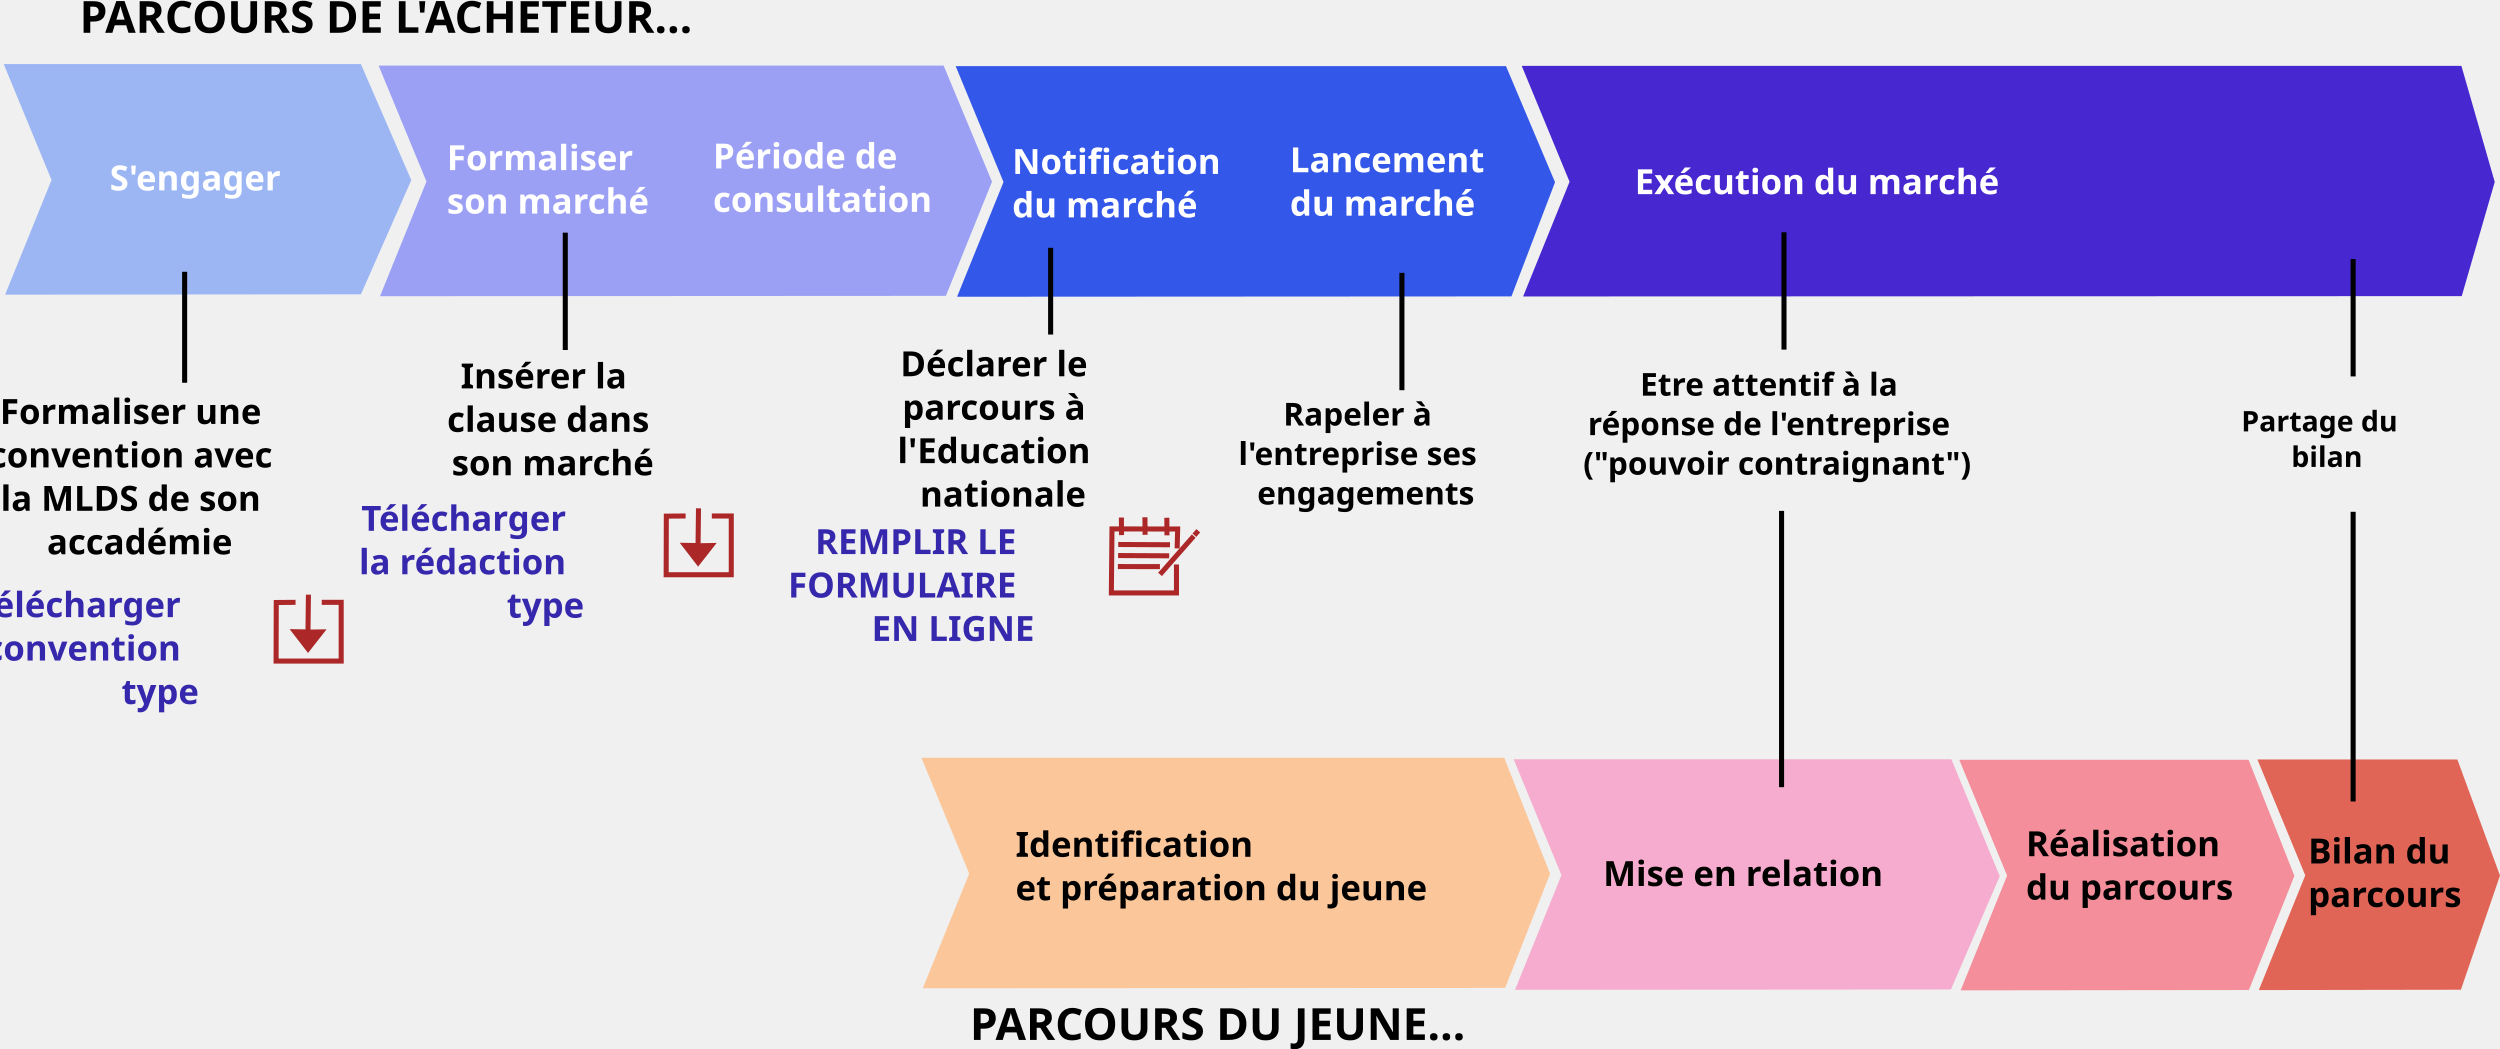
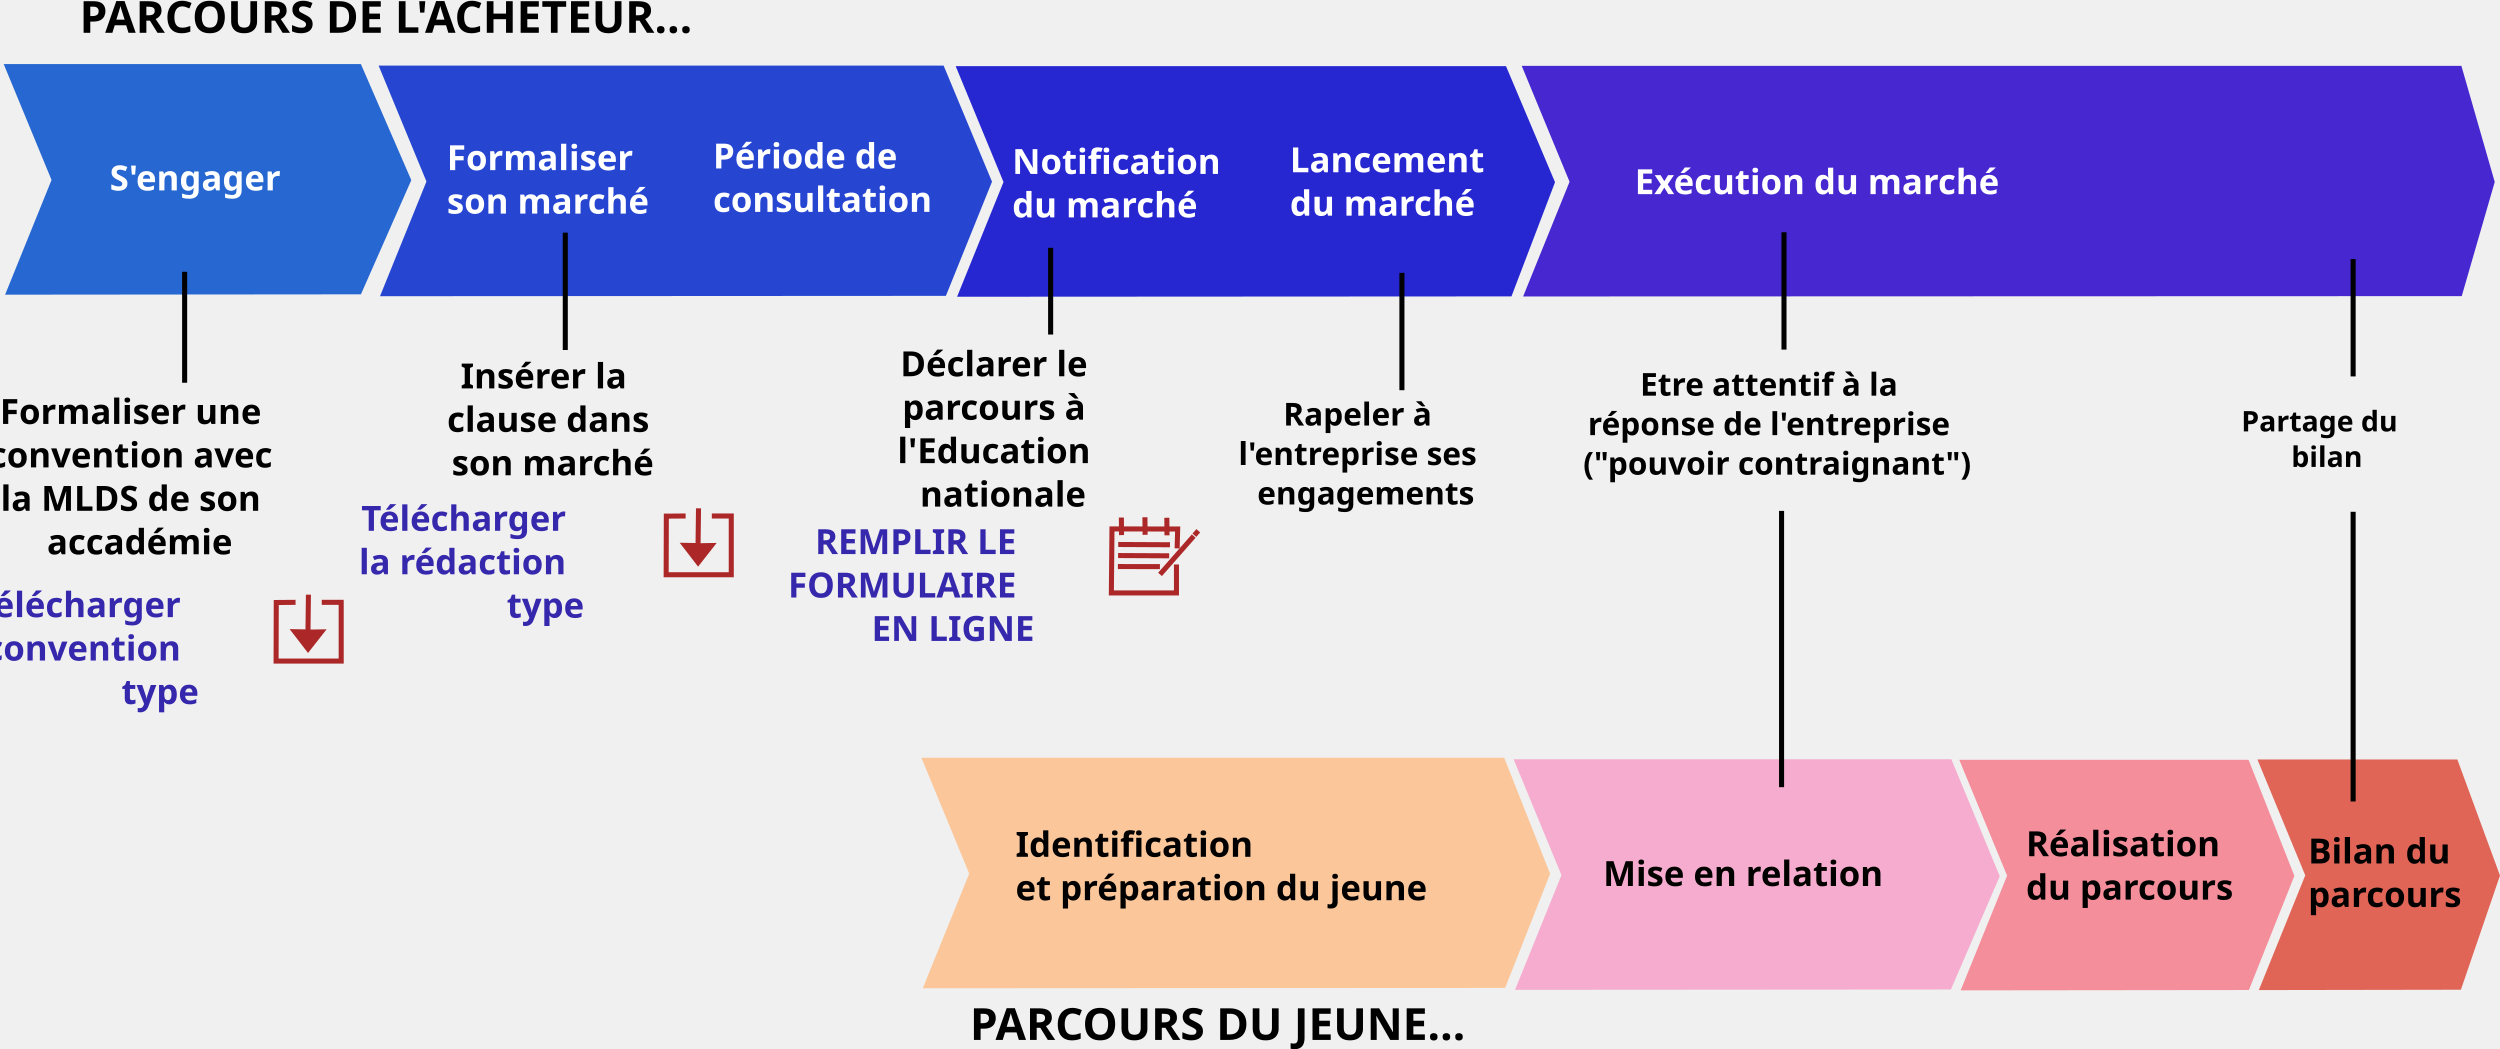
<svg xmlns="http://www.w3.org/2000/svg" xmlns:xlink="http://www.w3.org/1999/xlink" width="208.016mm" height="87.266mm" viewBox="0 0 737.063 309.209" id="svg2" version="1.1">
  <defs id="defs4">
    <linearGradient id="linearGradient4646">
      <stop style="stop-color:#ffffff;stop-opacity:1;" offset="0" id="stop4648" />
      <stop style="stop-color:#ffffff;stop-opacity:0;" offset="1" id="stop4650" />
    </linearGradient>
    <linearGradient xlink:href="#linearGradient4646" id="linearGradient4652" x1="548.128" y1="427.649" x2="671.086" y2="427.649" gradientUnits="userSpaceOnUse" />
  </defs>
  <g id="layer1" transform="translate(-6.944617,-107.0044)">
-     <path style="color:#000000;display:inline;overflow:visible;visibility:visible;fill:#9cb6f4;fill-opacity:1;fill-rule:nonzero;stroke:none;stroke-width:1px;stroke-linecap:butt;stroke-linejoin:miter;stroke-miterlimit:4;stroke-dasharray:none;stroke-dashoffset:0;stroke-opacity:1;marker:none;enable-background:accumulate" d="m 8.05,125.899 105.292,0 14.866,34.218 L 113.353,193.78 8.448,193.883 22.14,160.063 8.03,125.884" id="path4136" />
+     <path style="color:#000000;display:inline;overflow:visible;visibility:visible;fill:#2767d1;fill-opacity:1;fill-rule:nonzero;stroke:none;stroke-width:1px;stroke-linecap:butt;stroke-linejoin:miter;stroke-miterlimit:4;stroke-dasharray:none;stroke-dashoffset:0;stroke-opacity:1;marker:none;enable-background:accumulate" d="m 8.05,125.899 105.292,0 14.866,34.218 L 113.353,193.78 8.448,193.883 22.14,160.063 8.03,125.884" id="path4136" />
    <text xml:space="preserve" style="font-style:normal;font-variant:normal;font-weight:bold;font-stretch:normal;font-size:10.245px;line-height:125%;font-family:Sans;-inkscape-font-specification:'Sans, Bold';text-align:start;letter-spacing:0px;word-spacing:0px;writing-mode:lr-tb;text-anchor:start;fill:#ffffff;fill-opacity:1;stroke:none;stroke-width:1px;stroke-linecap:butt;stroke-linejoin:miter;stroke-opacity:1" x="39.286" y="163.143" id="text4144">
      <tspan id="tspan4146" x="39.286" y="163.143">S'engager</tspan>
      <tspan x="39.286" y="175.95" id="tspan4152" />
    </text>
-     <path style="color:#000000;display:inline;overflow:visible;visibility:visible;fill:#9ca0f4;fill-opacity:1;fill-rule:nonzero;stroke:none;stroke-width:1px;stroke-linecap:butt;stroke-linejoin:miter;stroke-miterlimit:4;stroke-dasharray:none;stroke-dashoffset:0;stroke-opacity:1;marker:none;enable-background:accumulate" d="m 118.582,126.352 166.568,0 14.264,34.218 -13.597,33.663 -166.836,0.102 13.691,-33.82 -14.11,-34.179" id="path4136-1" />
+     <path style="color:#000000;display:inline;overflow:visible;visibility:visible;fill:#2646d2;fill-opacity:1;fill-rule:nonzero;stroke:none;stroke-width:1px;stroke-linecap:butt;stroke-linejoin:miter;stroke-miterlimit:4;stroke-dasharray:none;stroke-dashoffset:0;stroke-opacity:1;marker:none;enable-background:accumulate" d="m 118.582,126.352 166.568,0 14.264,34.218 -13.597,33.663 -166.836,0.102 13.691,-33.82 -14.11,-34.179" id="path4136-1" />
    <text xml:space="preserve" style="font-style:normal;font-variant:normal;font-weight:bold;font-stretch:normal;font-size:10.245px;line-height:125%;font-family:Sans;-inkscape-font-specification:'Sans, Bold';text-align:start;letter-spacing:0px;word-spacing:0px;writing-mode:lr-tb;text-anchor:start;fill:#ffffff;fill-opacity:1;stroke:none;stroke-width:1px;stroke-linecap:butt;stroke-linejoin:miter;stroke-opacity:1" x="138.7" y="157.168" id="text4144-2">
      <tspan x="138.7" y="157.168" id="tspan4152-0">Formaliser</tspan>
      <tspan x="138.7" y="169.975" id="tspan4192">son marché</tspan>
    </text>
    <text xml:space="preserve" style="font-style:normal;font-variant:normal;font-weight:bold;font-stretch:normal;font-size:10.245px;line-height:125%;font-family:Sans;-inkscape-font-specification:'Sans, Bold';text-align:start;letter-spacing:0px;word-spacing:0px;writing-mode:lr-tb;text-anchor:start;fill:#ffffff;fill-opacity:1;stroke:none;stroke-width:1px;stroke-linecap:butt;stroke-linejoin:miter;stroke-opacity:1" x="217.158" y="156.67" id="text4144-2-8">
      <tspan x="217.158" y="156.67" id="tspan4192-5">Période de</tspan>
      <tspan x="217.158" y="169.477" id="tspan4217">consultation</tspan>
    </text>
-     <path style="color:#000000;display:inline;overflow:visible;visibility:visible;fill:#3357e8;fill-opacity:1;fill-rule:nonzero;stroke:none;stroke-width:1px;stroke-linecap:butt;stroke-linejoin:miter;stroke-miterlimit:4;stroke-dasharray:none;stroke-dashoffset:0;stroke-opacity:1;marker:none;enable-background:accumulate" d="m 288.714,126.509 162.24,0 14.452,34.218 -12.844,33.663 -163.449,0.102 13.691,-33.82 -14.11,-34.179" id="path4136-1-0" />
+     <path style="color:#000000;display:inline;overflow:visible;visibility:visible;fill:#2727d1;fill-opacity:1;fill-rule:nonzero;stroke:none;stroke-width:1px;stroke-linecap:butt;stroke-linejoin:miter;stroke-miterlimit:4;stroke-dasharray:none;stroke-dashoffset:0;stroke-opacity:1;marker:none;enable-background:accumulate" d="m 288.714,126.509 162.24,0 14.452,34.218 -12.844,33.663 -163.449,0.102 13.691,-33.82 -14.11,-34.179" id="path4136-1-0" />
    <text xml:space="preserve" style="font-style:normal;font-variant:normal;font-weight:bold;font-stretch:normal;font-size:10.245px;line-height:125%;font-family:Sans;-inkscape-font-specification:'Sans, Bold';text-align:start;letter-spacing:0px;word-spacing:0px;writing-mode:lr-tb;text-anchor:start;fill:#ffffff;fill-opacity:1;stroke:none;stroke-width:1px;stroke-linecap:butt;stroke-linejoin:miter;stroke-opacity:1" x="305.373" y="158.283" id="text4144-2-9">
      <tspan x="305.373" y="158.283" id="tspan4192-3">Notification</tspan>
      <tspan x="305.373" y="171.09" id="tspan4273">du marché</tspan>
    </text>
    <text xml:space="preserve" style="font-style:normal;font-variant:normal;font-weight:bold;font-stretch:normal;font-size:10.245px;line-height:125%;font-family:Sans;-inkscape-font-specification:'Sans, Bold';text-align:start;letter-spacing:0px;word-spacing:0px;writing-mode:lr-tb;text-anchor:start;fill:#ffffff;fill-opacity:1;stroke:none;stroke-width:1px;stroke-linecap:butt;stroke-linejoin:miter;stroke-opacity:1" x="387.237" y="157.785" id="text4144-2-8-8">
      <tspan x="387.237" y="157.785" id="tspan4217-6">Lancement</tspan>
      <tspan x="387.237" y="170.592" id="tspan4277">du marché</tspan>
    </text>
    <text xml:space="preserve" style="font-style:normal;font-variant:normal;font-weight:bold;font-stretch:normal;font-size:10.245px;line-height:125%;font-family:Sans;-inkscape-font-specification:'Sans, Bold';text-align:center;letter-spacing:0px;word-spacing:0px;writing-mode:lr-tb;text-anchor:middle;fill:#000000;fill-opacity:1;stroke:none;stroke-width:1px;stroke-linecap:butt;stroke-linejoin:miter;stroke-opacity:1" x="54.795" y="231.997" id="text4310">
      <tspan id="tspan4312" x="54.795" y="231.997">Formaliser une</tspan>
      <tspan x="54.795" y="244.804" id="tspan4314">convention avec</tspan>
      <tspan x="54.795" y="257.61" id="tspan4316">la MLDS de son</tspan>
      <tspan x="54.795" y="270.417" id="tspan4318">accadémie</tspan>
    </text>
    <path style="color:#000000;display:inline;overflow:visible;visibility:visible;fill:#ff0000;fill-opacity:1;fill-rule:nonzero;stroke:#000000;stroke-width:1.49;stroke-linecap:butt;stroke-linejoin:miter;stroke-miterlimit:4;stroke-dasharray:none;stroke-dashoffset:0;stroke-opacity:1;marker:none;enable-background:accumulate" d="m 61.38,187.132 0,32.718" id="path4320" />
    <text xml:space="preserve" style="font-style:normal;font-variant:normal;font-weight:bold;font-stretch:normal;font-size:10.245px;line-height:125%;font-family:Sans;-inkscape-font-specification:'Sans, Bold';text-align:center;letter-spacing:0px;word-spacing:0px;writing-mode:lr-tb;text-anchor:middle;fill:#000000;fill-opacity:1;stroke:none;stroke-width:1px;stroke-linecap:butt;stroke-linejoin:miter;stroke-opacity:1" x="176.56" y="221.51" id="text4310-4">
      <tspan x="176.56" y="221.51" id="tspan4318-3">Insérer la</tspan>
      <tspan x="176.56" y="234.317" id="tspan4355"> clause dans</tspan>
      <tspan x="176.56" y="247.124" id="tspan4357">son marché</tspan>
    </text>
    <path style="color:#000000;display:inline;overflow:visible;visibility:visible;fill:#ff0000;fill-opacity:1;fill-rule:nonzero;stroke:#000000;stroke-width:1.49;stroke-linecap:butt;stroke-linejoin:miter;stroke-miterlimit:4;stroke-dasharray:none;stroke-dashoffset:0;stroke-opacity:1;marker:none;enable-background:accumulate" d="m 173.603,175.599 0,34.599" id="path4320-0" />
    <a href="http://cache.media.education.gouv.fr/file/Lab_110bis/07/3/20191203_CSF_a_adapter_convention_de_partenariat_acheteur-MLDS_1216073.docx" id="a42">
      <text xml:space="preserve" style="font-style:normal;font-variant:normal;font-weight:bold;font-stretch:normal;font-size:10.245px;line-height:125%;font-family:Sans;-inkscape-font-specification:'Sans, Bold';text-align:end;letter-spacing:0px;word-spacing:0px;writing-mode:lr-tb;text-anchor:end;fill:#3628ac;fill-opacity:1;stroke:none;stroke-width:1px;stroke-linecap:butt;stroke-linejoin:miter;stroke-opacity:1" x="84.225" y="288.947" id="text4310-44">
        <tspan x="84.225" y="288.947" id="tspan4318-6">Télécharger</tspan>
        <tspan x="84.225" y="301.754" id="tspan4407">la convention</tspan>
        <tspan x="84.225" y="314.561" id="tspan4409">type</tspan>
      </text>
    </a>
    <path style="color:#000000;display:inline;overflow:visible;visibility:visible;fill:none;fill-opacity:1;fill-rule:nonzero;stroke:#ac2828;stroke-width:1.49;stroke-linecap:butt;stroke-linejoin:miter;stroke-miterlimit:4;stroke-dasharray:none;stroke-dashoffset:0;stroke-opacity:1;marker:none;enable-background:accumulate" d="m 94.083,284.59 -5.692,0.047 -0.047,17.265 19.193,0 0,-17.312 -5.733,0" id="path4411" />
    <path style="color:#000000;display:inline;overflow:visible;visibility:visible;fill:#ac2828;fill-opacity:1;fill-rule:nonzero;stroke:#ac2828;stroke-width:1.49;stroke-linecap:butt;stroke-linejoin:miter;stroke-miterlimit:4;stroke-dasharray:none;stroke-dashoffset:0;stroke-opacity:1;marker:none;enable-background:accumulate" d="m 97.879,282.327 -0.137,10.991 -3.872,-0.066 3.892,5.056 3.925,-5.004 -3.836,0.067" id="path4411-3" />
    <path style="color:#000000;display:inline;overflow:visible;visibility:visible;fill:none;fill-opacity:1;fill-rule:nonzero;stroke:#ac2828;stroke-width:1.49;stroke-linecap:butt;stroke-linejoin:miter;stroke-miterlimit:4;stroke-dasharray:none;stroke-dashoffset:0;stroke-opacity:1;marker:none;enable-background:accumulate" d="m 209.086,259.13 -5.692,0.047 -0.047,17.265 19.193,0 0,-17.312 -5.733,0" id="path4411-1" />
    <path style="color:#000000;display:inline;overflow:visible;visibility:visible;fill:#ac2828;fill-opacity:1;fill-rule:nonzero;stroke:#ac2828;stroke-width:1.49;stroke-linecap:butt;stroke-linejoin:miter;stroke-miterlimit:4;stroke-dasharray:none;stroke-dashoffset:0;stroke-opacity:1;marker:none;enable-background:accumulate" d="m 212.882,256.867 -0.137,10.991 -3.872,-0.066 3.892,5.056 3.925,-5.004 -3.836,0.067" id="path4411-3-7" />
    <a xlink:href="http://cache.media.education.gouv.fr/file/Lab_110bis/06/9/20191203_CSF_proposition_de_redaction_type_de_la_clause_1216069.zip" target="_blank" id="a52" transform="translate(14,0)">
      <text xml:space="preserve" style="font-style:normal;font-variant:normal;font-weight:bold;font-stretch:normal;font-size:10.245px;line-height:125%;font-family:Sans;-inkscape-font-specification:'Sans, Bold';text-align:end;letter-spacing:0px;word-spacing:0px;writing-mode:lr-tb;text-anchor:end;fill:#3628ac;fill-opacity:1;stroke:none;stroke-width:1px;stroke-linecap:butt;stroke-linejoin:miter;stroke-opacity:1" x="183.811" y="263.5" id="text4310-44-5">
        <tspan x="183.811" y="263.5" id="tspan4318-6-9">Télécharger</tspan>
        <tspan x="183.811" y="276.307" id="tspan4409-2">la rédaction</tspan>
        <tspan x="183.811" y="289.114" id="tspan4472">type</tspan>
      </text>
    </a>
    <text xml:space="preserve" style="font-style:normal;font-variant:normal;font-weight:bold;font-stretch:normal;font-size:13.04px;line-height:125%;font-family:Sans;-inkscape-font-specification:'Sans, Bold';text-align:center;letter-spacing:0px;word-spacing:0px;writing-mode:lr-tb;text-anchor:middle;fill:#000000;fill-opacity:1;stroke:none;stroke-width:1px;stroke-linecap:butt;stroke-linejoin:miter;stroke-opacity:1" x="129.207" y="116.682" id="text4310-1">
      <tspan x="129.207" y="116.682" id="tspan4318-7">PARCOURS DE L'ACHETEUR...</tspan>
    </text>
    <path style="color:#000000;display:inline;overflow:visible;visibility:visible;fill:#4627d0;fill-opacity:1;fill-rule:nonzero;stroke:none;stroke-width:1px;stroke-linecap:butt;stroke-linejoin:miter;stroke-miterlimit:4;stroke-dasharray:none;stroke-dashoffset:0;stroke-opacity:1;marker:none;enable-background:accumulate" d="m 455.602,126.427 277.024,0 9.829,34.218 -9.727,33.663 -276.728,0.102 13.691,-33.82 -14.11,-34.179" id="path4136-1-0-4" />
    <text xml:space="preserve" style="font-style:normal;font-variant:normal;font-weight:bold;font-stretch:normal;font-size:10.245px;line-height:125%;font-family:Sans;-inkscape-font-specification:'Sans, Bold';text-align:start;letter-spacing:0px;word-spacing:0px;writing-mode:lr-tb;text-anchor:start;fill:#ffffff;fill-opacity:1;stroke:none;stroke-width:1px;stroke-linecap:butt;stroke-linejoin:miter;stroke-opacity:1" x="488.923" y="164.233" id="text4144-2-8-8-1">
      <tspan x="488.923" y="164.233" id="tspan4277-5">Exécution du marché</tspan>
    </text>
    <path style="color:#000000;display:inline;overflow:visible;visibility:visible;fill:#fbc79a;fill-opacity:1;fill-rule:nonzero;stroke:none;stroke-width:1px;stroke-linecap:butt;stroke-linejoin:miter;stroke-miterlimit:4;stroke-dasharray:none;stroke-dashoffset:0;stroke-opacity:1;marker:none;enable-background:accumulate" d="m 278.601,330.394 171.82,0 13.535,34.218 -13.259,33.663 -171.699,0.102 13.691,-33.82 -14.11,-34.179" id="path4136-9" />
    <text xml:space="preserve" style="font-style:normal;font-variant:normal;font-weight:bold;font-stretch:normal;font-size:10.245px;line-height:125%;font-family:Sans;-inkscape-font-specification:'Sans, Bold';text-align:start;letter-spacing:0px;word-spacing:0px;writing-mode:lr-tb;text-anchor:start;fill:#000000;fill-opacity:1;stroke:none;stroke-width:1px;stroke-linecap:butt;stroke-linejoin:miter;stroke-opacity:1" x="306.346" y="359.6" id="text4144-7">
      <tspan x="306.346" y="359.6" id="tspan4152-8">Identification</tspan>
      <tspan x="306.346" y="372.406" id="tspan4642">et préparation du jeune</tspan>
    </text>
    <path style="color:#000000;display:inline;overflow:visible;visibility:visible;fill:#f5acce;fill-opacity:1;fill-rule:nonzero;stroke:none;stroke-width:1px;stroke-linecap:butt;stroke-linejoin:miter;stroke-miterlimit:4;stroke-dasharray:none;stroke-dashoffset:0;stroke-opacity:1;marker:none;enable-background:accumulate" d="m 453.213,330.848 129.046,0 14.264,34.485 -14.396,33.397 -128.516,0.102 13.691,-33.82 -14.11,-34.179" id="path4136-1-3" />
    <text xml:space="preserve" style="font-style:normal;font-variant:normal;font-weight:bold;font-stretch:normal;font-size:10.245px;line-height:125%;font-family:Sans;-inkscape-font-specification:'Sans, Bold';text-align:start;letter-spacing:0px;word-spacing:0px;writing-mode:lr-tb;text-anchor:start;fill:#010100;fill-opacity:1;stroke:none;stroke-width:1px;stroke-linecap:butt;stroke-linejoin:miter;stroke-opacity:1" x="479.605" y="368.213" id="text4144-2-1">
      <tspan x="479.605" y="368.213" id="tspan4192-9" style="fill:#010100;fill-opacity:1">Mise en relation</tspan>
    </text>
    <path style="color:#000000;display:inline;overflow:visible;visibility:visible;fill:#f38e9a;fill-opacity:1;fill-rule:nonzero;stroke:none;stroke-width:1px;stroke-linecap:butt;stroke-linejoin:miter;stroke-miterlimit:4;stroke-dasharray:none;stroke-dashoffset:0;stroke-opacity:1;marker:none;enable-background:accumulate" d="m 584.598,331.005 85.278,0 13.511,34.218 -13.409,33.663 -84.982,0.102 13.691,-33.82 -14.11,-34.179" id="path4136-1-0-3" />
    <text xml:space="preserve" style="font-style:normal;font-variant:normal;font-weight:bold;font-stretch:normal;font-size:13.04px;line-height:125%;font-family:Sans;-inkscape-font-specification:'Sans, Bold';text-align:center;letter-spacing:0px;word-spacing:0px;writing-mode:lr-tb;text-anchor:middle;fill:#000000;fill-opacity:1;stroke:none;stroke-width:1px;stroke-linecap:butt;stroke-linejoin:miter;stroke-opacity:1" x="374.408" y="413.603" id="text4310-1-8">
      <tspan x="374.408" y="413.603" id="tspan4318-7-8">PARCOURS DU JEUNE...</tspan>
    </text>
    <path style="color:#000000;display:inline;overflow:visible;visibility:visible;fill:#e06556;fill-opacity:1;fill-rule:nonzero;stroke:none;stroke-width:1px;stroke-linecap:butt;stroke-linejoin:miter;stroke-miterlimit:4;stroke-dasharray:none;stroke-dashoffset:0;stroke-opacity:1;marker:none;enable-background:accumulate" d="m 672.504,330.922 58.934,0 12.57,34.218 -11.527,33.663 -59.579,0.102 13.691,-33.82 -14.11,-34.179" id="path4136-1-0-4-9" />
    <text xml:space="preserve" style="font-style:normal;font-variant:normal;font-weight:bold;font-stretch:normal;font-size:10.245px;line-height:125%;font-family:Sans;-inkscape-font-specification:'Sans, Bold';text-align:start;letter-spacing:0px;word-spacing:0px;writing-mode:lr-tb;text-anchor:start;fill:#000000;fill-opacity:1;stroke:none;stroke-width:1px;stroke-linecap:butt;stroke-linejoin:miter;stroke-opacity:1" x="604.272" y="359.426" id="text4144-7-6">
      <tspan x="604.272" y="359.426" id="tspan4642-0">Réalisation</tspan>
      <tspan x="604.272" y="372.233" id="tspan4702">du parcours</tspan>
    </text>
    <text xml:space="preserve" style="font-style:normal;font-variant:normal;font-weight:bold;font-stretch:normal;font-size:10.245px;line-height:125%;font-family:Sans;-inkscape-font-specification:'Sans, Bold';text-align:start;letter-spacing:0px;word-spacing:0px;writing-mode:lr-tb;text-anchor:start;fill:#000000;fill-opacity:1;stroke:none;stroke-width:1px;stroke-linecap:butt;stroke-linejoin:miter;stroke-opacity:1" x="687.454" y="361.574" id="text4144-7-6-3">
      <tspan x="687.454" y="361.574" id="tspan4702-9">Bilan du</tspan>
      <tspan x="687.454" y="374.381" id="tspan4729">parcours</tspan>
    </text>
    <text xml:space="preserve" style="font-style:normal;font-variant:normal;font-weight:bold;font-stretch:normal;font-size:9.314px;line-height:125%;font-family:Sans;-inkscape-font-specification:'Sans, Bold';text-align:center;letter-spacing:0px;word-spacing:0px;writing-mode:lr-tb;text-anchor:middle;fill:#000000;fill-opacity:1;stroke:none;stroke-width:1px;stroke-linecap:butt;stroke-linejoin:miter;stroke-opacity:1" x="536.952" y="223.66" id="text4310-2">
      <tspan x="536.952" y="223.66" id="tspan4318-5">Etre attentif à la</tspan>
      <tspan x="536.952" y="235.302" id="tspan4766">réponse de l'entreprise</tspan>
      <tspan x="536.952" y="246.945" id="tspan4770">("pouvoir contraignant")</tspan>
    </text>
    <path style="color:#000000;display:inline;overflow:visible;visibility:visible;fill:#ff0000;fill-opacity:1;fill-rule:nonzero;stroke:#000000;stroke-width:1.49;stroke-linecap:butt;stroke-linejoin:miter;stroke-miterlimit:4;stroke-dasharray:none;stroke-dashoffset:0;stroke-opacity:1;marker:none;enable-background:accumulate" d="m 532.91,175.478 0,34.599" id="path4320-0-9" />
    <path style="color:#000000;display:inline;overflow:visible;visibility:visible;fill:#ff0000;fill-opacity:1;fill-rule:nonzero;stroke:#000000;stroke-width:1.49;stroke-linecap:butt;stroke-linejoin:miter;stroke-miterlimit:4;stroke-dasharray:none;stroke-dashoffset:0;stroke-opacity:1;marker:none;enable-background:accumulate" d="m 532.195,257.628 0,81.456" id="path4320-0-9-4" />
    <text xml:space="preserve" style="font-style:normal;font-variant:normal;font-weight:bold;font-stretch:normal;font-size:9.314px;line-height:125%;font-family:Sans;-inkscape-font-specification:'Sans, Bold';text-align:center;letter-spacing:0px;word-spacing:0px;writing-mode:lr-tb;text-anchor:middle;fill:#000000;fill-opacity:1;stroke:none;stroke-width:1px;stroke-linecap:butt;stroke-linejoin:miter;stroke-opacity:1" x="415.663" y="232.458" id="text4310-2-6">
      <tspan x="415.663" y="232.458" id="tspan4840">Rapeler à</tspan>
      <tspan x="415.663" y="244.1" id="tspan4844">l'entreprise ses</tspan>
      <tspan x="415.663" y="255.743" id="tspan4846">engagements</tspan>
    </text>
    <path style="color:#000000;display:inline;overflow:visible;visibility:visible;fill:#ff0000;fill-opacity:1;fill-rule:nonzero;stroke:#000000;stroke-width:1.49;stroke-linecap:butt;stroke-linejoin:miter;stroke-miterlimit:4;stroke-dasharray:none;stroke-dashoffset:0;stroke-opacity:1;marker:none;enable-background:accumulate" d="m 420.266,187.446 0,34.599" id="path4320-0-9-7" />
    <text xml:space="preserve" style="font-style:normal;font-variant:normal;font-weight:bold;font-stretch:normal;font-size:10.245px;line-height:125%;font-family:Sans;-inkscape-font-specification:'Sans, Bold';text-align:center;letter-spacing:0px;word-spacing:0px;writing-mode:lr-tb;text-anchor:middle;fill:#000000;fill-opacity:1;stroke:none;stroke-width:1px;stroke-linecap:butt;stroke-linejoin:miter;stroke-opacity:1" x="309.306" y="217.935" id="text4310-4-5">
      <tspan x="309.306" y="217.935" id="tspan4357-1">Déclarer le</tspan>
      <tspan x="309.306" y="230.742" id="tspan4909">parcours à</tspan>
      <tspan x="309.306" y="243.549" id="tspan4911">l'Education</tspan>
      <tspan x="309.306" y="256.355" id="tspan4913">nationale</tspan>
    </text>
    <path style="color:#000000;display:inline;overflow:visible;visibility:visible;fill:none;fill-opacity:1;fill-rule:nonzero;stroke:#ac2828;stroke-width:1.49;stroke-linecap:butt;stroke-linejoin:miter;stroke-miterlimit:4;stroke-dasharray:none;stroke-dashoffset:0;stroke-opacity:1;marker:none;enable-background:accumulate" d="m 353.996,268.688 0.153,-5.721 -19.366,-0.02 -0.18,18.861 19.193,0 0,-8.39" id="path4411-1-2" />
    <a href="https://airtable.com/shrEzwLd6dgEVPlYm" id="a103">
      <text xml:space="preserve" style="font-style:normal;font-variant:normal;font-weight:bold;font-stretch:normal;font-size:10.245px;line-height:125%;font-family:Sans;-inkscape-font-specification:'Sans, Bold';text-align:end;letter-spacing:0px;word-spacing:0px;writing-mode:lr-tb;text-anchor:end;fill:#3628ac;fill-opacity:1;stroke:none;stroke-width:1px;stroke-linecap:butt;stroke-linejoin:miter;stroke-opacity:1" x="330.557" y="270.357" id="text4310-44-5-9">
        <tspan x="330.557" y="270.357" id="tspan4472-8">REMPLIR LE</tspan>
        <tspan x="330.557" y="283.163" id="tspan4934">FORMULAIRE</tspan>
        <tspan x="330.557" y="295.97" id="tspan4936">EN LIGNE</tspan>
      </text>
    </a>
    <path style="color:#000000;display:inline;overflow:visible;visibility:visible;fill:#ff0000;fill-opacity:1;fill-rule:nonzero;stroke:#000000;stroke-width:1.49;stroke-linecap:butt;stroke-linejoin:miter;stroke-miterlimit:4;stroke-dasharray:none;stroke-dashoffset:0;stroke-opacity:1;marker:none;enable-background:accumulate" d="m 316.698,180.07 c 0,0 0,3.905 0,5.858 0,7.824 0,19.709 0,19.709" id="path4320-0-9-7-0" />
    <path style="color:#000000;display:inline;overflow:visible;visibility:visible;fill:#ac2828;fill-opacity:1;fill-rule:nonzero;stroke:#ac2828;stroke-width:1.49;stroke-linecap:butt;stroke-linejoin:miter;stroke-miterlimit:4;stroke-dasharray:none;stroke-dashoffset:0;stroke-opacity:1;marker:none;enable-background:accumulate" d="m 348.947,276.353 9.935,-11.298" id="path4938" />
    <path style="color:#000000;display:inline;overflow:visible;visibility:visible;fill:#ac2828;fill-opacity:1;fill-rule:nonzero;stroke:#ac2828;stroke-width:1.49;stroke-linecap:butt;stroke-linejoin:miter;stroke-miterlimit:4;stroke-dasharray:none;stroke-dashoffset:0;stroke-opacity:1;marker:none;enable-background:accumulate" d="m 336.63,267.532 15.258,0.078" id="path4938-2" />
    <path style="color:#000000;display:inline;overflow:visible;visibility:visible;fill:#ac2828;fill-opacity:1;fill-rule:nonzero;stroke:#ac2828;stroke-width:1.49;stroke-linecap:butt;stroke-linejoin:miter;stroke-miterlimit:4;stroke-dasharray:none;stroke-dashoffset:0;stroke-opacity:1;marker:none;enable-background:accumulate" d="m 336.59,270.792 15.058,0.078" id="path4938-2-0" />
    <path style="color:#000000;display:inline;overflow:visible;visibility:visible;fill:#ac2828;fill-opacity:1;fill-rule:nonzero;stroke:#ac2828;stroke-width:1.49;stroke-linecap:butt;stroke-linejoin:miter;stroke-miterlimit:4;stroke-dasharray:none;stroke-dashoffset:0;stroke-opacity:1;marker:none;enable-background:accumulate" d="m 336.524,274.039 12.397,0.012" id="path4938-2-5" />
    <path style="color:#000000;display:inline;overflow:visible;visibility:visible;fill:#ac2828;fill-opacity:1;fill-rule:nonzero;stroke:#ac2828;stroke-width:1.49;stroke-linecap:butt;stroke-linejoin:miter;stroke-miterlimit:4;stroke-dasharray:none;stroke-dashoffset:0;stroke-opacity:1;marker:none;enable-background:accumulate" d="m 337.601,264.765 -0.044,-5.177" id="path4938-2-1" />
    <path style="color:#000000;display:inline;overflow:visible;visibility:visible;fill:#ac2828;fill-opacity:1;fill-rule:nonzero;stroke:#ac2828;stroke-width:1.49;stroke-linecap:butt;stroke-linejoin:miter;stroke-miterlimit:4;stroke-dasharray:none;stroke-dashoffset:0;stroke-opacity:1;marker:none;enable-background:accumulate" d="m 344.546,264.684 -0.044,-5.177" id="path4938-2-1-1" />
    <path style="color:#000000;display:inline;overflow:visible;visibility:visible;fill:#ac2828;fill-opacity:1;fill-rule:nonzero;stroke:#ac2828;stroke-width:1.49;stroke-linecap:butt;stroke-linejoin:miter;stroke-miterlimit:4;stroke-dasharray:none;stroke-dashoffset:0;stroke-opacity:1;marker:none;enable-background:accumulate" d="m 351,264.831 -0.044,-5.177" id="path4938-2-1-0" />
    <path style="color:#000000;display:inline;overflow:visible;visibility:visible;fill:#ac2828;fill-opacity:1;fill-rule:nonzero;stroke:#ac2828;stroke-width:1.49;stroke-linecap:butt;stroke-linejoin:miter;stroke-miterlimit:4;stroke-dasharray:none;stroke-dashoffset:0;stroke-opacity:1;marker:none;enable-background:accumulate" d="m 359.077,264.805 1.153,-1.319" id="path4938-5" />
    <text xml:space="preserve" style="font-style:normal;font-variant:normal;font-weight:bold;font-stretch:normal;font-size:8.383px;line-height:125%;font-family:Sans;-inkscape-font-specification:'Sans, Bold';text-align:center;letter-spacing:0px;word-spacing:0px;writing-mode:lr-tb;text-anchor:middle;fill:#000000;fill-opacity:1;stroke:none;stroke-width:1px;stroke-linecap:butt;stroke-linejoin:miter;stroke-opacity:1" x="698.414" y="234.198" id="text4310-2-0-2">
      <tspan x="698.414" y="234.198" id="tspan5085-0">Partage du</tspan>
      <tspan x="698.414" y="244.677" id="tspan5160">bilan</tspan>
    </text>
    <path style="color:#000000;display:inline;overflow:visible;visibility:visible;fill:#ff0000;fill-opacity:1;fill-rule:nonzero;stroke:#000000;stroke-width:1.49;stroke-linecap:butt;stroke-linejoin:miter;stroke-miterlimit:4;stroke-dasharray:none;stroke-dashoffset:0;stroke-opacity:1;marker:none;enable-background:accumulate" d="m 700.707,183.383 0,34.599" id="path4320-0-9-8-62" />
    <path style="color:#000000;display:inline;overflow:visible;visibility:visible;fill:#ff0000;fill-opacity:1;fill-rule:nonzero;stroke:#000000;stroke-width:1.49;stroke-linecap:butt;stroke-linejoin:miter;stroke-miterlimit:4;stroke-dasharray:none;stroke-dashoffset:0;stroke-opacity:1;marker:none;enable-background:accumulate" d="m 700.707,257.895 0,85.406" id="path4320-0-9-8-62-9" />
  </g>
</svg>
